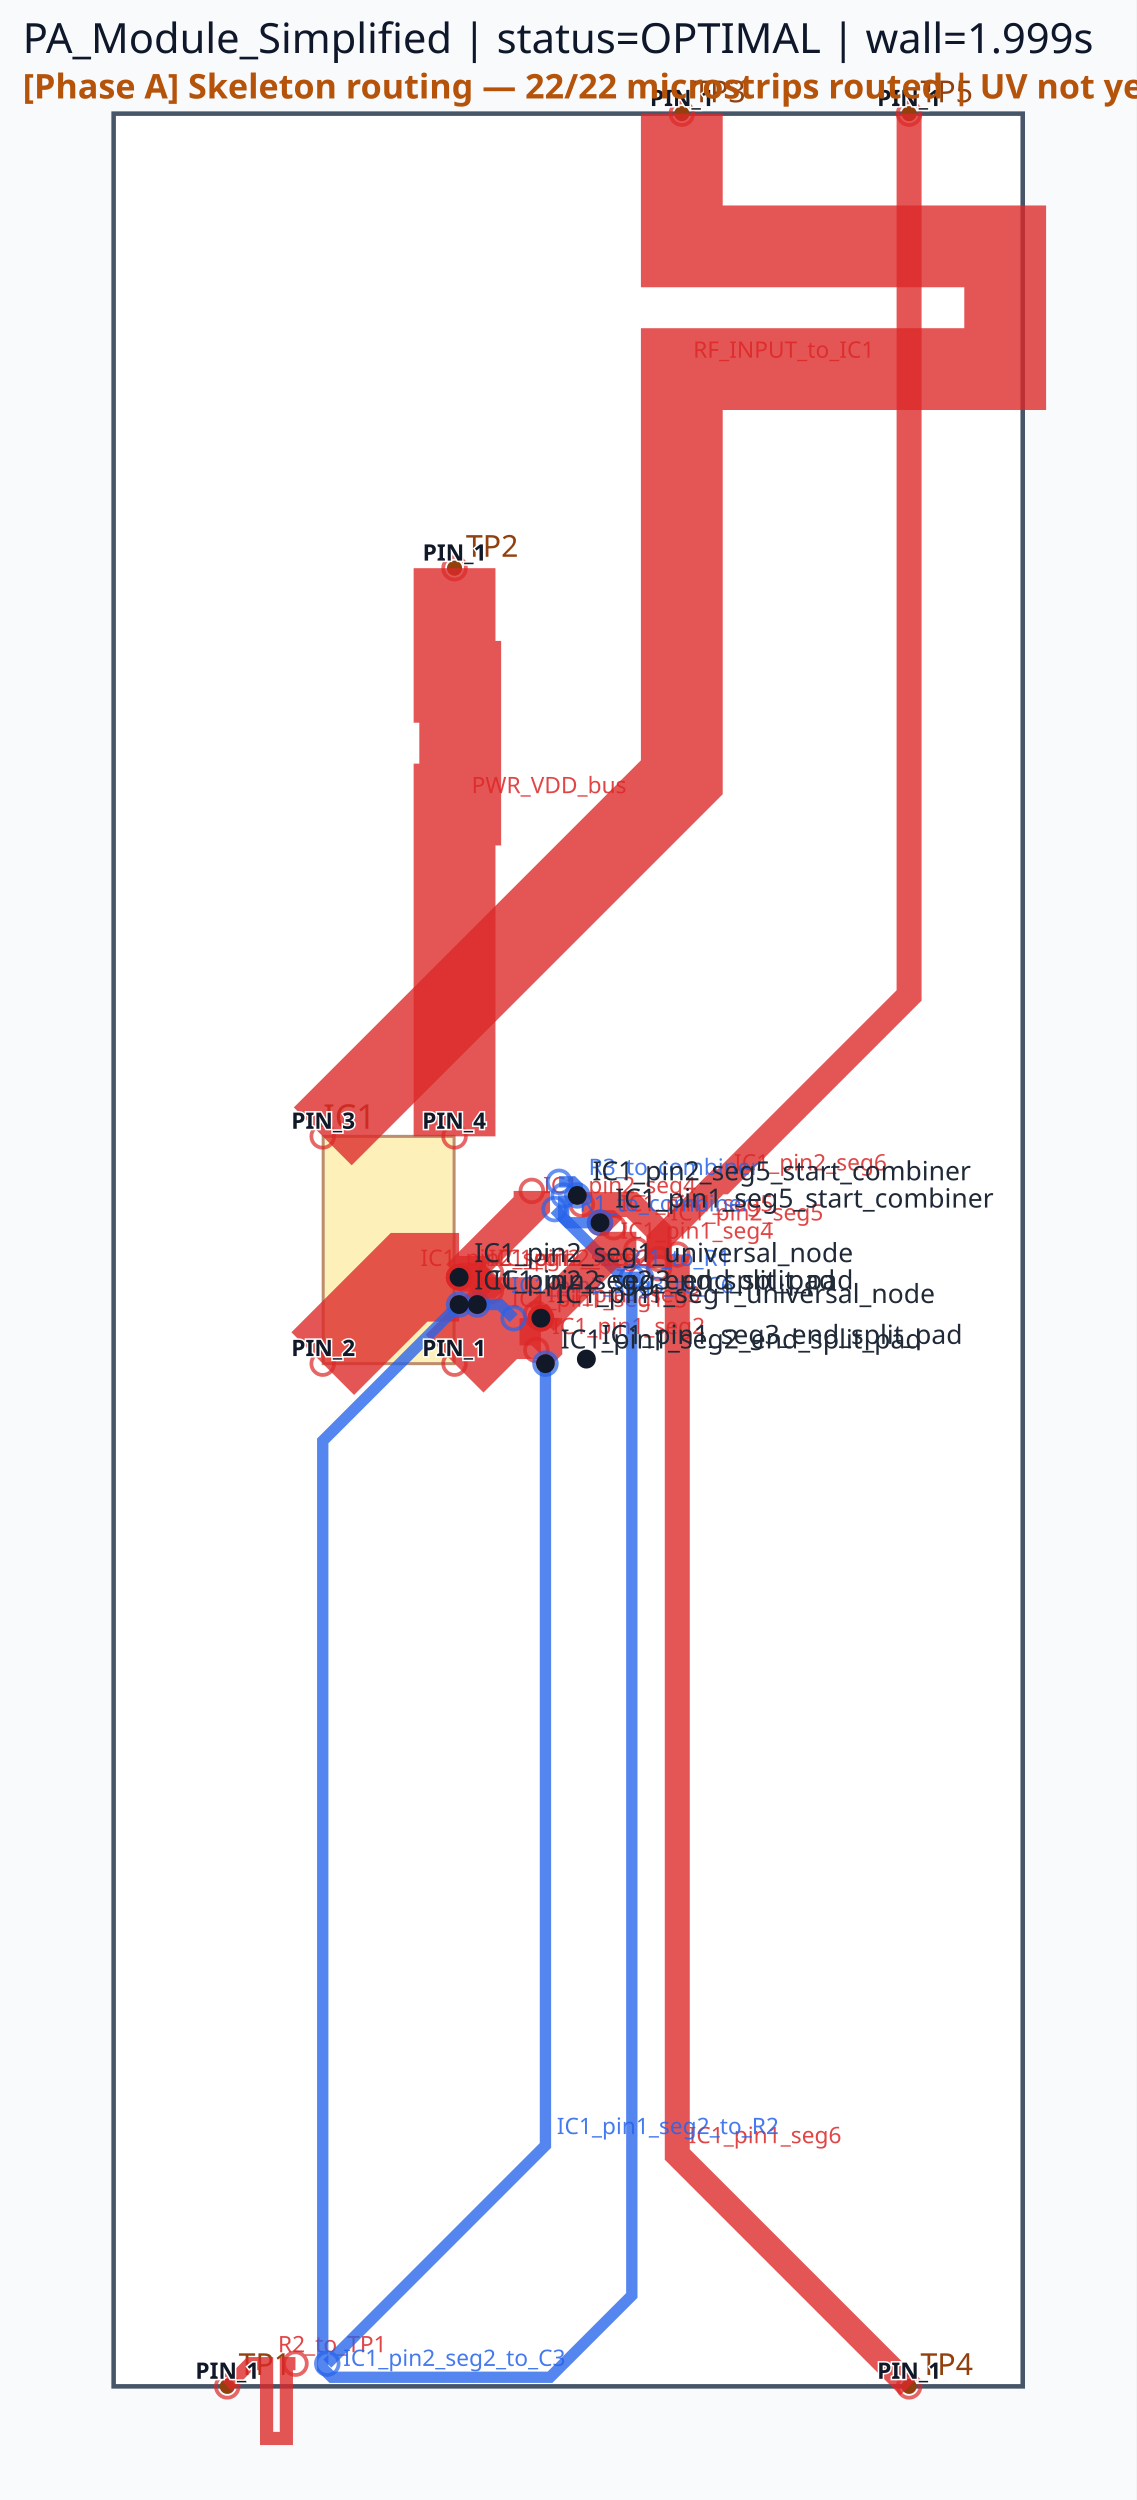
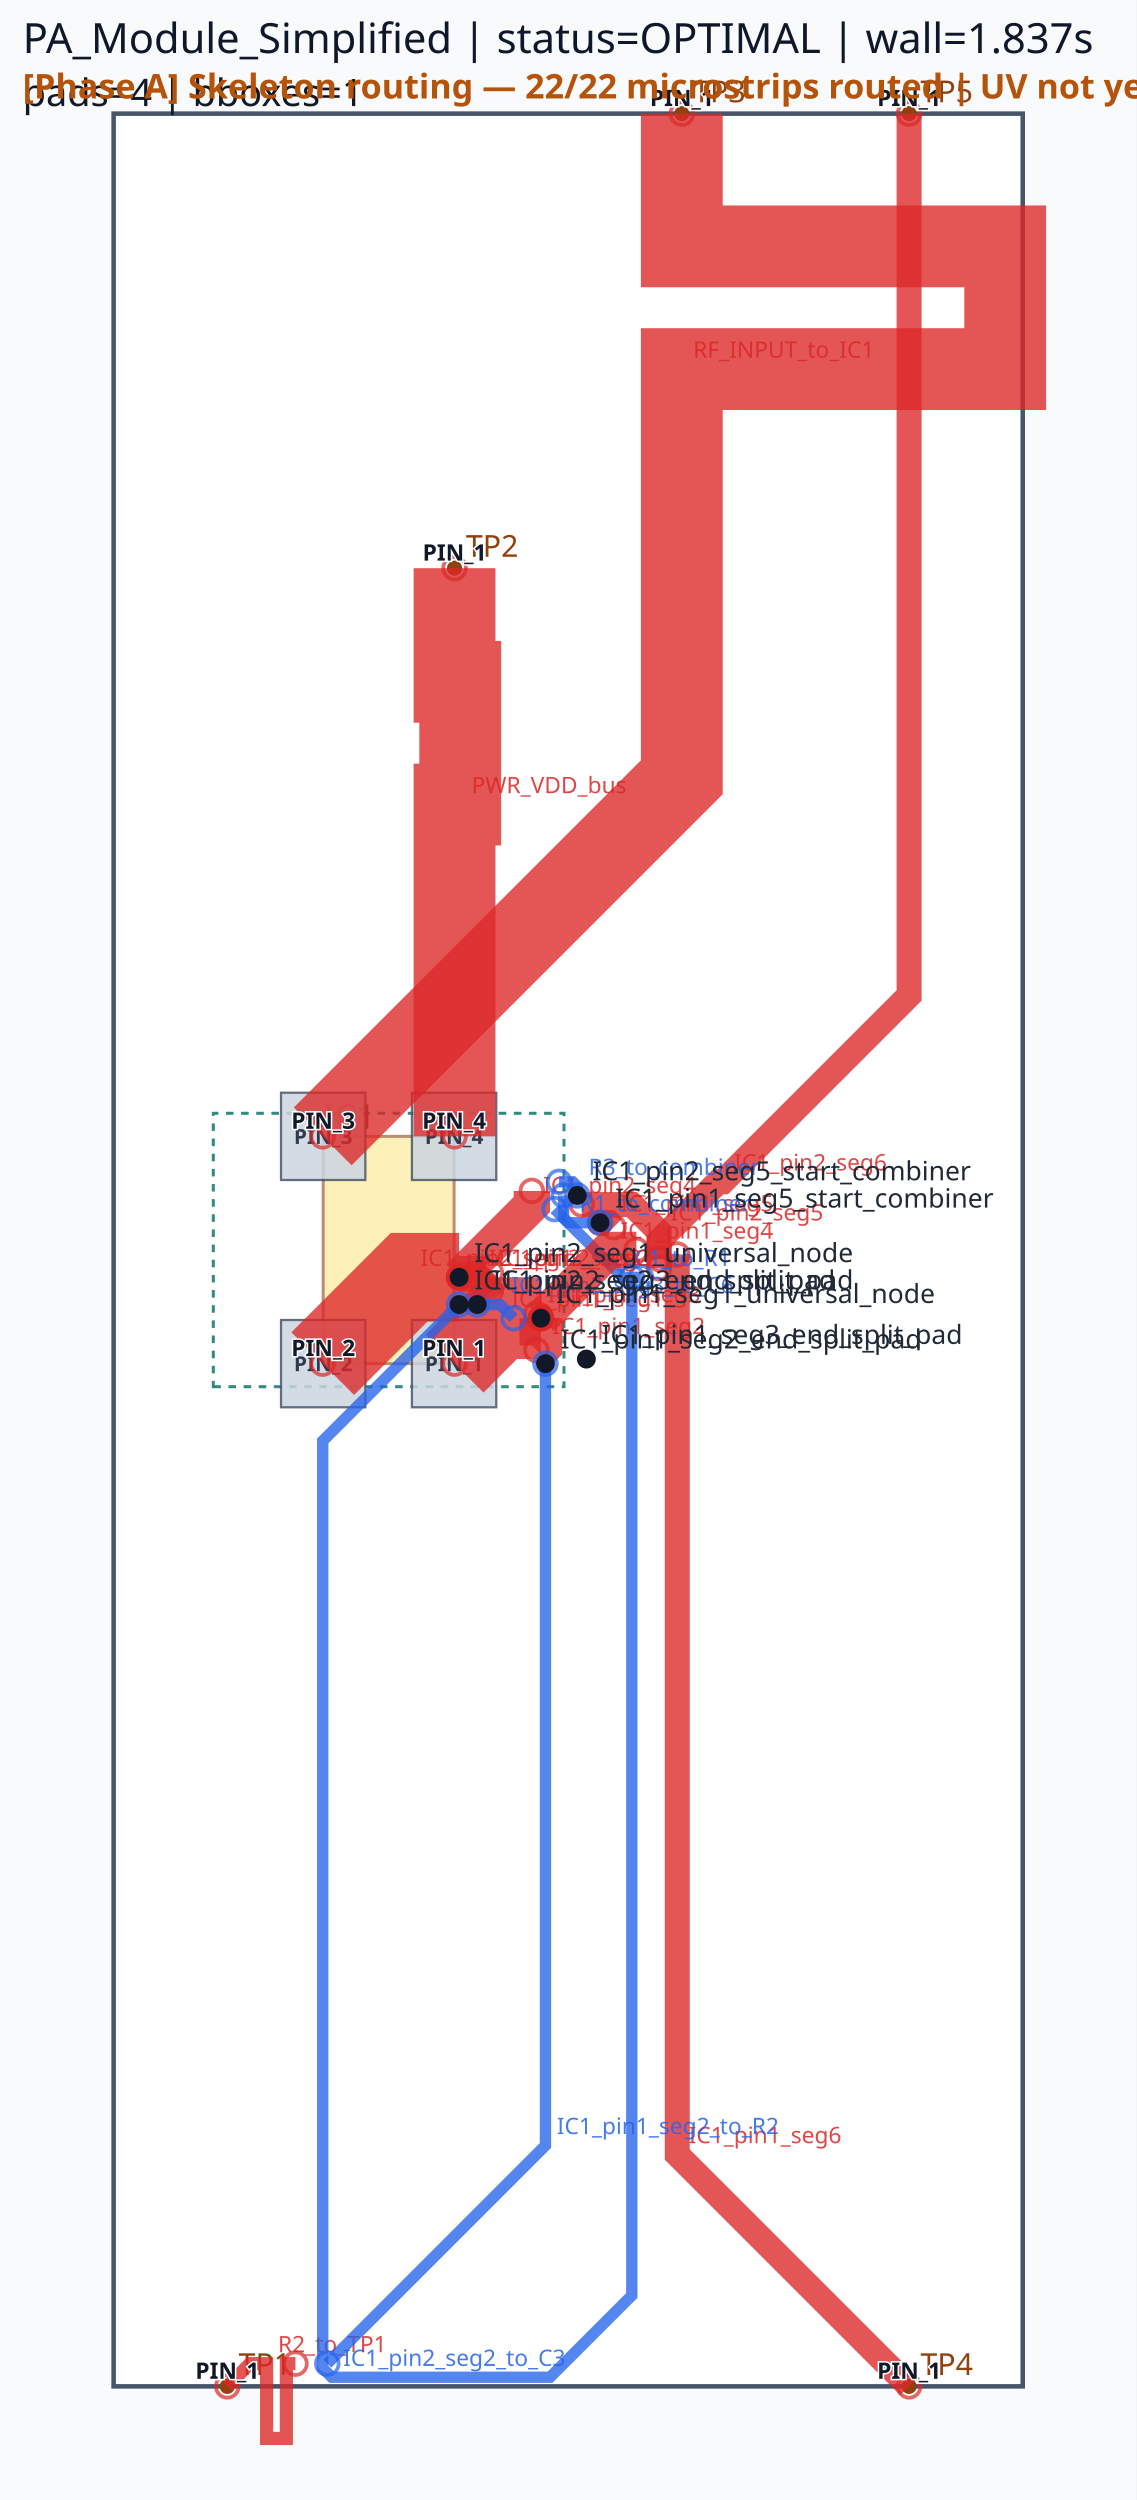
<svg xmlns="http://www.w3.org/2000/svg" viewBox="0 0 300.0 660.0" width="300.0" height="660.0">
  <rect x="0" y="0" width="100%" height="100%" fill="#f8fafc" />
  <rect x="30.00" y="30.00" width="240.00" height="600.00" fill="#ffffff" stroke="#475569" stroke-width="1.2" />
  <rect x="85.32" y="300.00" width="34.56" height="60.00" fill="#fde68a" stroke="#92400e" stroke-width="0.8" opacity="0.6" />
  <text x="85.32" y="298.00" font-family="sans-serif" font-size="9" fill="#92400e">IC1</text>
  <circle cx="60.00" cy="630.00" r="2" fill="#92400e" />
  <text x="63.00" y="627.00" font-family="sans-serif" font-size="8" fill="#92400e">TP1</text>
  <circle cx="120.00" cy="150.00" r="2" fill="#92400e" />
  <text x="123.00" y="147.00" font-family="sans-serif" font-size="8" fill="#92400e">TP2</text>
  <circle cx="180.00" cy="30.00" r="2" fill="#92400e" />
  <text x="183.00" y="27.00" font-family="sans-serif" font-size="8" fill="#92400e">TP3</text>
  <circle cx="240.00" cy="630.00" r="2" fill="#92400e" />
  <text x="243.00" y="627.00" font-family="sans-serif" font-size="8" fill="#92400e">TP4</text>
  <circle cx="240.00" cy="30.00" r="2" fill="#92400e" />
  <text x="243.00" y="27.00" font-family="sans-serif" font-size="8" fill="#92400e">TP5</text>
+   <path d="M 56.31,366.09 L 148.89,366.09 L 148.89,293.91 L 56.31,293.91 Z" class="component-bbox" fill="none" stroke="#0f766e" stroke-width="0.8" stroke-dasharray="2 2" opacity="0.85" />
+   <polygon points="108.75,348.48 108.75,371.52 131.01,371.52 131.01,348.48" fill="#cbd5e1" stroke="#475569" stroke-width="0.6" opacity="0.85" />
+   <text x="119.88" y="362.00" font-family="sans-serif" font-size="5.5" text-anchor="middle" font-weight="bold" fill="#1e293b" opacity="0.9">PIN_1</text>
+   <polygon points="74.19,348.48 74.19,371.52 96.45,371.52 96.45,348.48" fill="#cbd5e1" stroke="#475569" stroke-width="0.6" opacity="0.85" />
+   <text x="85.32" y="362.00" font-family="sans-serif" font-size="5.5" text-anchor="middle" font-weight="bold" fill="#1e293b" opacity="0.9">PIN_2</text>
+   <polygon points="96.45,311.52 96.45,288.48 74.19,288.48 74.19,311.52" fill="#cbd5e1" stroke="#475569" stroke-width="0.6" opacity="0.85" />
+   <text x="85.32" y="302.00" font-family="sans-serif" font-size="5.5" text-anchor="middle" font-weight="bold" fill="#1e293b" opacity="0.9">PIN_3</text>
+   <polygon points="131.01,311.52 131.01,288.48 108.75,288.48 108.75,311.52" fill="#cbd5e1" stroke="#475569" stroke-width="0.6" opacity="0.85" />
+   <text x="119.88" y="302.00" font-family="sans-serif" font-size="5.5" text-anchor="middle" font-weight="bold" fill="#1e293b" opacity="0.9">PIN_4</text>
  <polyline points="85.20,360.00 108.00,337.20 121.20,337.20" fill="none" stroke="#dc2626" stroke-width="23.40" stroke-linecap="butt" stroke-linejoin="miter" opacity="0.78" />
  <circle cx="85.20" cy="360.00" r="3" fill="none" stroke="#dc2626" stroke-width="1.0" opacity="0.7" />
  <circle cx="121.20" cy="337.20" r="3" fill="none" stroke="#dc2626" stroke-width="1.0" opacity="0.7" />
  <text x="111.00" y="334.20" font-family="sans-serif" font-size="6" fill="#dc2626" opacity="0.85">IC1_pin2_seg1</text>
  <polyline points="120.00,360.00 132.00,348.00 142.80,348.00" fill="none" stroke="#dc2626" stroke-width="21.60" stroke-linecap="butt" stroke-linejoin="miter" opacity="0.78" />
  <circle cx="120.00" cy="360.00" r="3" fill="none" stroke="#dc2626" stroke-width="1.0" opacity="0.7" />
  <circle cx="142.80" cy="348.00" r="3" fill="none" stroke="#dc2626" stroke-width="1.0" opacity="0.7" />
  <text x="135.00" y="345.00" font-family="sans-serif" font-size="6" fill="#dc2626" opacity="0.85">IC1_pin1_seg1</text>
  <polyline points="121.20,337.20 140.40,318.00 140.40,314.40" fill="none" stroke="#dc2626" stroke-width="9.60" stroke-linecap="butt" stroke-linejoin="miter" opacity="0.78" />
  <circle cx="121.20" cy="337.20" r="3" fill="none" stroke="#dc2626" stroke-width="1.0" opacity="0.7" />
  <circle cx="140.40" cy="314.40" r="3" fill="none" stroke="#dc2626" stroke-width="1.0" opacity="0.7" />
  <text x="143.40" y="315.00" font-family="sans-serif" font-size="6" fill="#dc2626" opacity="0.85">IC1_pin2_seg4</text>
  <polyline points="142.80,348.00 142.80,355.20 141.60,356.40" fill="none" stroke="#dc2626" stroke-width="11.28" stroke-linecap="butt" stroke-linejoin="miter" opacity="0.78" />
  <circle cx="142.80" cy="348.00" r="3" fill="none" stroke="#dc2626" stroke-width="1.0" opacity="0.7" />
  <circle cx="141.60" cy="356.40" r="3" fill="none" stroke="#dc2626" stroke-width="1.0" opacity="0.7" />
  <text x="145.80" y="352.20" font-family="sans-serif" font-size="6" fill="#dc2626" opacity="0.85">IC1_pin1_seg2</text>
  <polyline points="158.40,322.80 160.80,322.80 162.00,324.00" fill="none" stroke="#dc2626" stroke-width="6.60" stroke-linecap="butt" stroke-linejoin="miter" opacity="0.78" />
  <circle cx="158.40" cy="322.80" r="3" fill="none" stroke="#dc2626" stroke-width="1.0" opacity="0.7" />
  <circle cx="162.00" cy="324.00" r="3" fill="none" stroke="#dc2626" stroke-width="1.0" opacity="0.7" />
  <text x="163.80" y="319.80" font-family="sans-serif" font-size="6" fill="#dc2626" opacity="0.85">IC1_pin1_seg5</text>
  <polyline points="153.60,318.00 166.80,318.00 174.00,325.20 174.00,334.80" fill="none" stroke="#dc2626" stroke-width="6.60" stroke-linecap="butt" stroke-linejoin="miter" opacity="0.78" />
  <circle cx="153.60" cy="318.00" r="3" fill="none" stroke="#dc2626" stroke-width="1.0" opacity="0.7" />
  <circle cx="174.00" cy="334.80" r="3" fill="none" stroke="#dc2626" stroke-width="1.0" opacity="0.7" />
  <text x="177.00" y="322.20" font-family="sans-serif" font-size="6" fill="#dc2626" opacity="0.85">IC1_pin2_seg5</text>
  <polyline points="142.80,348.00 141.60,346.80" fill="none" stroke="#dc2626" stroke-width="7.62" stroke-linecap="butt" stroke-linejoin="miter" opacity="0.78" />
  <circle cx="142.80" cy="348.00" r="3" fill="none" stroke="#dc2626" stroke-width="1.0" opacity="0.7" />
  <circle cx="141.60" cy="346.80" r="3" fill="none" stroke="#dc2626" stroke-width="1.0" opacity="0.7" />
  <text x="144.60" y="343.80" font-family="sans-serif" font-size="6" fill="#dc2626" opacity="0.85">IC1_pin1_seg3</text>
  <polyline points="121.20,337.20 126.00,337.20 129.60,340.80" fill="none" stroke="#dc2626" stroke-width="7.62" stroke-linecap="butt" stroke-linejoin="miter" opacity="0.78" />
  <circle cx="121.20" cy="337.20" r="3" fill="none" stroke="#dc2626" stroke-width="1.0" opacity="0.7" />
  <circle cx="129.60" cy="340.80" r="3" fill="none" stroke="#dc2626" stroke-width="1.0" opacity="0.7" />
  <text x="129.00" y="334.20" font-family="sans-serif" font-size="6" fill="#dc2626" opacity="0.85">IC1_pin2_seg3</text>
  <polyline points="180.00,30.00 180.00,65.04 265.37,65.04 265.37,97.44 180.00,97.44 180.00,170.16 180.00,205.20 85.20,300.00" fill="none" stroke="#dc2626" stroke-width="21.60" stroke-linecap="butt" stroke-linejoin="miter" opacity="0.78" />
  <circle cx="180.00" cy="30.00" r="3" fill="none" stroke="#dc2626" stroke-width="1.0" opacity="0.7" />
  <circle cx="85.20" cy="300.00" r="3" fill="none" stroke="#dc2626" stroke-width="1.0" opacity="0.7" />
  <text x="183.00" y="94.44" font-family="sans-serif" font-size="6" fill="#dc2626" opacity="0.85">RF_INPUT_to_IC1</text>
  <polyline points="120.00,150.00 120.00,180.00 121.50,180.00 121.50,212.40 120.00,212.40 120.00,270.00 120.00,300.00" fill="none" stroke="#dc2626" stroke-width="21.60" stroke-linecap="butt" stroke-linejoin="miter" opacity="0.78" />
  <circle cx="120.00" cy="150.00" r="3" fill="none" stroke="#dc2626" stroke-width="1.0" opacity="0.7" />
  <circle cx="120.00" cy="300.00" r="3" fill="none" stroke="#dc2626" stroke-width="1.0" opacity="0.7" />
  <text x="124.50" y="209.40" font-family="sans-serif" font-size="6" fill="#dc2626" opacity="0.85">PWR_VDD_bus</text>
  <polyline points="178.80,331.20 178.80,568.80 240.00,630.00" fill="none" stroke="#dc2626" stroke-width="6.60" stroke-linecap="butt" stroke-linejoin="miter" opacity="0.78" />
  <circle cx="178.80" cy="331.20" r="3" fill="none" stroke="#dc2626" stroke-width="1.0" opacity="0.7" />
  <circle cx="240.00" cy="630.00" r="3" fill="none" stroke="#dc2626" stroke-width="1.0" opacity="0.7" />
  <text x="181.80" y="565.80" font-family="sans-serif" font-size="6" fill="#dc2626" opacity="0.85">IC1_pin1_seg6</text>
  <polyline points="174.00,332.40 174.00,327.60 189.60,312.00 190.80,312.00 240.00,262.80 240.00,30.00" fill="none" stroke="#dc2626" stroke-width="6.60" stroke-linecap="butt" stroke-linejoin="miter" opacity="0.78" />
  <circle cx="174.00" cy="332.40" r="3" fill="none" stroke="#dc2626" stroke-width="1.0" opacity="0.7" />
  <circle cx="240.00" cy="30.00" r="3" fill="none" stroke="#dc2626" stroke-width="1.0" opacity="0.7" />
  <text x="193.80" y="309.00" font-family="sans-serif" font-size="6" fill="#dc2626" opacity="0.85">IC1_pin2_seg6</text>
  <polyline points="78.00,624.00 75.60,624.00 75.60,643.76 70.38,643.76 70.38,624.00 68.40,624.00 66.00,624.00 60.00,630.00" fill="none" stroke="#dc2626" stroke-width="3.48" stroke-linecap="butt" stroke-linejoin="miter" opacity="0.78" />
  <circle cx="78.00" cy="624.00" r="3" fill="none" stroke="#dc2626" stroke-width="1.0" opacity="0.7" />
  <circle cx="60.00" cy="630.00" r="3" fill="none" stroke="#dc2626" stroke-width="1.0" opacity="0.7" />
  <text x="73.38" y="621.00" font-family="sans-serif" font-size="6" fill="#dc2626" opacity="0.85">R2_to_TP1</text>
  <polyline points="144.00,360.00 144.00,566.40 86.40,624.00" fill="none" stroke="#2563eb" stroke-width="3.00" stroke-linecap="butt" stroke-linejoin="miter" opacity="0.78" />
  <circle cx="144.00" cy="360.00" r="3" fill="none" stroke="#2563eb" stroke-width="1.0" opacity="0.7" />
  <circle cx="86.40" cy="624.00" r="3" fill="none" stroke="#2563eb" stroke-width="1.0" opacity="0.7" />
  <text x="147.00" y="563.40" font-family="sans-serif" font-size="6" fill="#2563eb" opacity="0.85">IC1_pin1_seg2_to_R2</text>
  <polyline points="169.20,337.20 164.40,337.20 146.40,319.20" fill="none" stroke="#2563eb" stroke-width="3.00" stroke-linecap="butt" stroke-linejoin="miter" opacity="0.78" />
  <circle cx="169.20" cy="337.20" r="3" fill="none" stroke="#2563eb" stroke-width="1.0" opacity="0.7" />
  <circle cx="146.40" cy="319.20" r="3" fill="none" stroke="#2563eb" stroke-width="1.0" opacity="0.7" />
  <text x="167.40" y="334.20" font-family="sans-serif" font-size="6" fill="#2563eb" opacity="0.85">C1_to_R1</text>
  <polyline points="148.80,315.60 148.80,321.60 150.00,322.80 158.40,322.80" fill="none" stroke="#2563eb" stroke-width="3.00" stroke-linecap="butt" stroke-linejoin="miter" opacity="0.78" />
  <circle cx="148.80" cy="315.60" r="3" fill="none" stroke="#2563eb" stroke-width="1.0" opacity="0.7" />
  <circle cx="158.40" cy="322.80" r="3" fill="none" stroke="#2563eb" stroke-width="1.0" opacity="0.7" />
  <text x="153.00" y="319.80" font-family="sans-serif" font-size="6" fill="#2563eb" opacity="0.85">R1_to_combiner</text>
  <polyline points="147.60,312.00 151.20,312.00 152.40,313.20 152.40,315.60" fill="none" stroke="#2563eb" stroke-width="3.00" stroke-linecap="butt" stroke-linejoin="miter" opacity="0.78" />
  <circle cx="147.60" cy="312.00" r="3" fill="none" stroke="#2563eb" stroke-width="1.0" opacity="0.7" />
  <circle cx="152.40" cy="315.60" r="3" fill="none" stroke="#2563eb" stroke-width="1.0" opacity="0.7" />
  <text x="155.40" y="310.20" font-family="sans-serif" font-size="6" fill="#2563eb" opacity="0.85">R3_to_combiner</text>
  <polyline points="126.00,344.40 132.00,344.40 135.60,348.00" fill="none" stroke="#2563eb" stroke-width="3.00" stroke-linecap="butt" stroke-linejoin="miter" opacity="0.78" />
  <circle cx="126.00" cy="344.40" r="3" fill="none" stroke="#2563eb" stroke-width="1.0" opacity="0.7" />
  <circle cx="135.60" cy="348.00" r="3" fill="none" stroke="#2563eb" stroke-width="1.0" opacity="0.7" />
  <text x="135.00" y="341.40" font-family="sans-serif" font-size="6" fill="#2563eb" opacity="0.85">IC1_pin2_seg3_to_C6</text>
  <polyline points="142.80,348.00 160.80,330.00 168.00,330.00" fill="none" stroke="#dc2626" stroke-width="9.60" stroke-linecap="butt" stroke-linejoin="miter" opacity="0.78" />
  <circle cx="142.80" cy="348.00" r="3" fill="none" stroke="#dc2626" stroke-width="1.0" opacity="0.7" />
  <circle cx="168.00" cy="330.00" r="3" fill="none" stroke="#dc2626" stroke-width="1.0" opacity="0.7" />
  <text x="163.80" y="327.00" font-family="sans-serif" font-size="6" fill="#dc2626" opacity="0.85">IC1_pin1_seg4</text>
  <polyline points="121.20,337.20 128.40,337.20 129.60,336.00" fill="none" stroke="#dc2626" stroke-width="11.28" stroke-linecap="butt" stroke-linejoin="miter" opacity="0.78" />
  <circle cx="121.20" cy="337.20" r="3" fill="none" stroke="#dc2626" stroke-width="1.0" opacity="0.7" />
  <circle cx="129.60" cy="336.00" r="3" fill="none" stroke="#dc2626" stroke-width="1.0" opacity="0.7" />
  <text x="131.40" y="334.20" font-family="sans-serif" font-size="6" fill="#dc2626" opacity="0.85">IC1_pin2_seg2</text>
  <polyline points="121.20,344.40 85.20,380.40 85.20,625.20 87.60,627.60 145.20,627.60 166.80,606.00 166.80,337.20" fill="none" stroke="#2563eb" stroke-width="3.00" stroke-linecap="butt" stroke-linejoin="miter" opacity="0.78" />
  <circle cx="121.20" cy="344.40" r="3" fill="none" stroke="#2563eb" stroke-width="1.0" opacity="0.7" />
  <circle cx="166.80" cy="337.20" r="3" fill="none" stroke="#2563eb" stroke-width="1.0" opacity="0.7" />
  <text x="90.60" y="624.60" font-family="sans-serif" font-size="6" fill="#2563eb" opacity="0.85">IC1_pin2_seg2_to_C3</text>
  <circle cx="142.80" cy="348.00" r="2.5" fill="#111827" />
  <text x="146.80" y="344.00" font-family="sans-serif" font-size="7" fill="#1f2937">IC1_pin1_seg1_universal_node</text>
  <circle cx="144.00" cy="360.00" r="2.5" fill="#111827" />
  <text x="148.00" y="356.00" font-family="sans-serif" font-size="7" fill="#1f2937">IC1_pin1_seg2_end_split_pad</text>
  <circle cx="154.80" cy="358.80" r="2.5" fill="#111827" />
  <text x="158.80" y="354.80" font-family="sans-serif" font-size="7" fill="#1f2937">IC1_pin1_seg3_end_split_pad</text>
  <circle cx="158.40" cy="322.80" r="2.5" fill="#111827" />
  <text x="162.40" y="318.80" font-family="sans-serif" font-size="7" fill="#1f2937">IC1_pin1_seg5_start_combiner</text>
  <circle cx="121.20" cy="337.20" r="2.5" fill="#111827" />
  <text x="125.20" y="333.20" font-family="sans-serif" font-size="7" fill="#1f2937">IC1_pin2_seg1_universal_node</text>
  <circle cx="121.20" cy="344.40" r="2.5" fill="#111827" />
  <text x="125.20" y="340.40" font-family="sans-serif" font-size="7" fill="#1f2937">IC1_pin2_seg2_end_split_pad</text>
  <circle cx="126.00" cy="344.40" r="2.5" fill="#111827" />
  <text x="130.00" y="340.40" font-family="sans-serif" font-size="7" fill="#1f2937">IC1_pin2_seg3_end_split_pad</text>
  <circle cx="152.40" cy="315.60" r="2.5" fill="#111827" />
  <text x="156.40" y="311.60" font-family="sans-serif" font-size="7" fill="#1f2937">IC1_pin2_seg5_start_combiner</text>
-   <text x="6" y="14" font-family="sans-serif" font-size="11" fill="#0f172a">PA_Module_Simplified | status=OPTIMAL | wall=1.999s</text>
+   <text x="6" y="14" font-family="sans-serif" font-size="11" fill="#0f172a">PA_Module_Simplified | status=OPTIMAL | wall=1.837s</text>
+   <text x="6" y="28" font-family="sans-serif" font-size="10" fill="#111827">pads=4 | bboxes=1</text>
  <text x="119.88" y="358.00" font-family="sans-serif" font-size="6" text-anchor="middle" font-weight="bold" fill="#111827" stroke="#ffffff" stroke-width="0.8" paint-order="stroke">PIN_1</text>
  <text x="85.32" y="358.00" font-family="sans-serif" font-size="6" text-anchor="middle" font-weight="bold" fill="#111827" stroke="#ffffff" stroke-width="0.8" paint-order="stroke">PIN_2</text>
  <text x="85.32" y="298.00" font-family="sans-serif" font-size="6" text-anchor="middle" font-weight="bold" fill="#111827" stroke="#ffffff" stroke-width="0.8" paint-order="stroke">PIN_3</text>
  <text x="119.88" y="298.00" font-family="sans-serif" font-size="6" text-anchor="middle" font-weight="bold" fill="#111827" stroke="#ffffff" stroke-width="0.8" paint-order="stroke">PIN_4</text>
  <text x="60.00" y="628.00" font-family="sans-serif" font-size="6" text-anchor="middle" font-weight="bold" fill="#111827" stroke="#ffffff" stroke-width="0.8" paint-order="stroke">PIN_1</text>
  <text x="120.00" y="148.00" font-family="sans-serif" font-size="6" text-anchor="middle" font-weight="bold" fill="#111827" stroke="#ffffff" stroke-width="0.8" paint-order="stroke">PIN_1</text>
  <text x="180.00" y="28.00" font-family="sans-serif" font-size="6" text-anchor="middle" font-weight="bold" fill="#111827" stroke="#ffffff" stroke-width="0.8" paint-order="stroke">PIN_1</text>
  <text x="240.00" y="628.00" font-family="sans-serif" font-size="6" text-anchor="middle" font-weight="bold" fill="#111827" stroke="#ffffff" stroke-width="0.8" paint-order="stroke">PIN_1</text>
  <text x="240.00" y="28.00" font-family="sans-serif" font-size="6" text-anchor="middle" font-weight="bold" fill="#111827" stroke="#ffffff" stroke-width="0.8" paint-order="stroke">PIN_1</text>
  <text x="6" y="26" font-family="sans-serif" font-size="9" font-weight="bold" fill="#b45309">[Phase A] Skeleton routing — 22/22 microstrips routed | UV not yet placed</text>
</svg>
